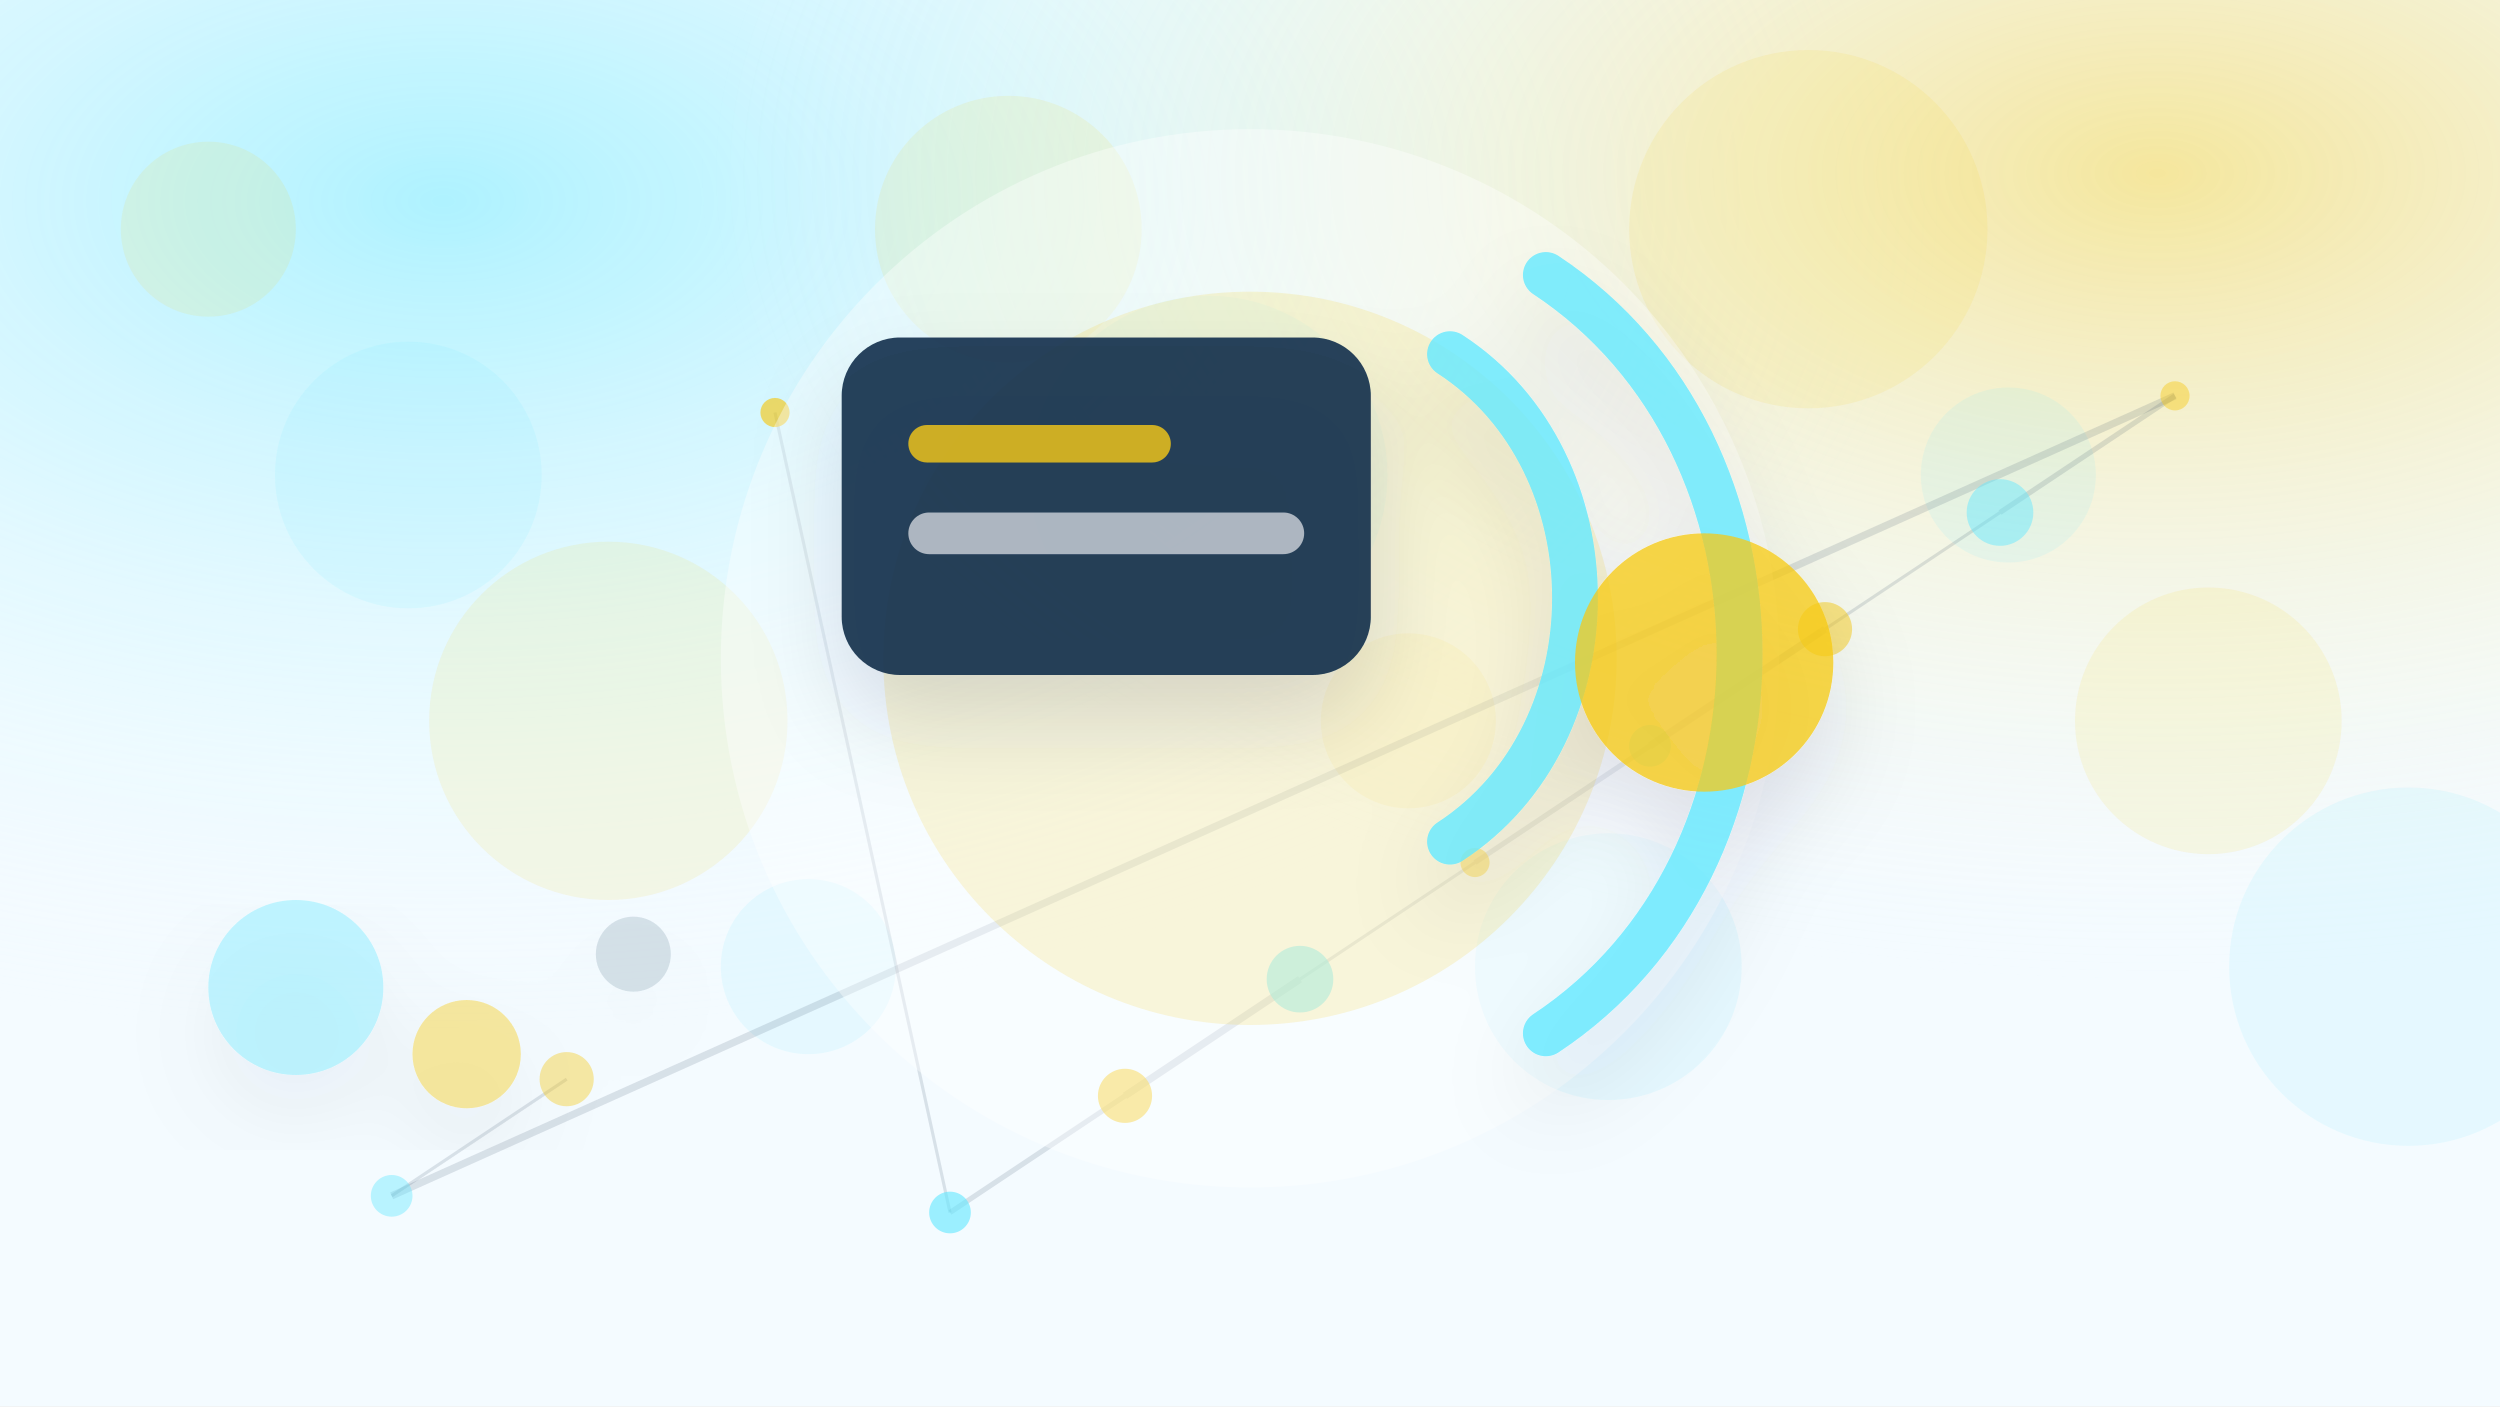
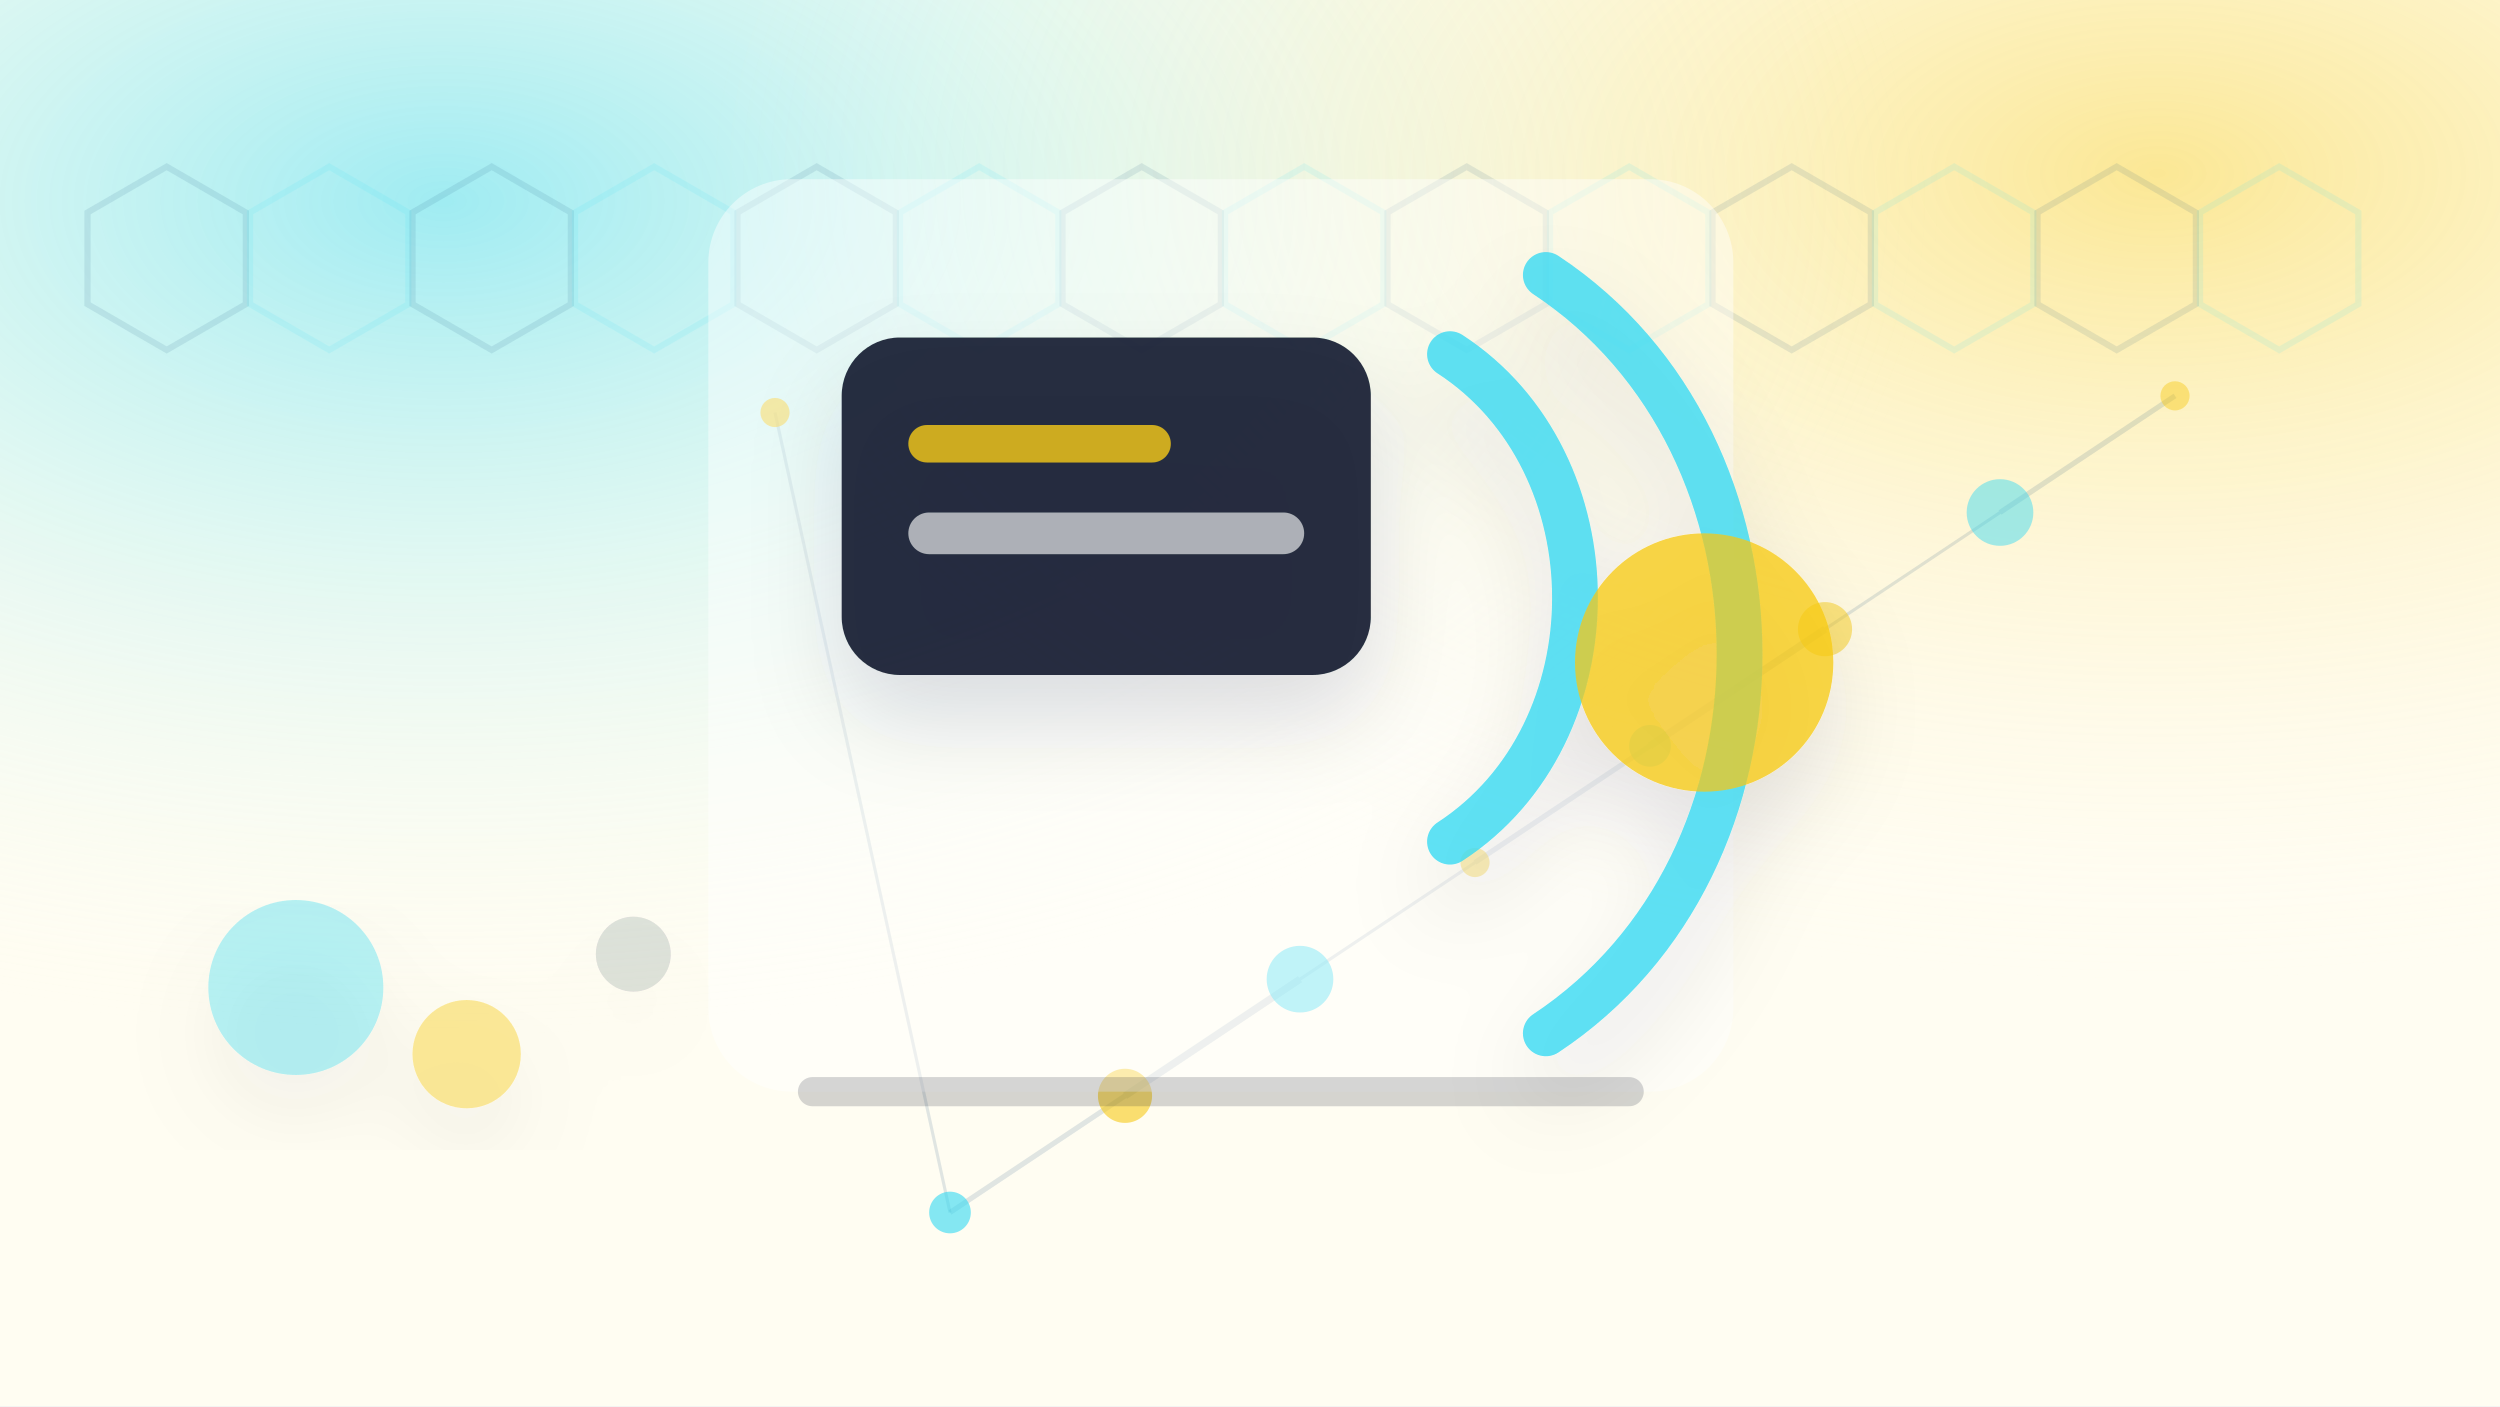
<svg xmlns="http://www.w3.org/2000/svg" width="1200" height="675" viewBox="0 0 1200 675" role="img" aria-labelledby="title desc">
  <defs>
    <radialGradient id="g1" cx="18%" cy="14%" r="60%">
-       <stop stop-color="#63e8ff" stop-opacity=".48" />
-       <stop offset="1" stop-color="#f4fbff" stop-opacity="0" />
+       <stop stop-color="#38d9f2" stop-opacity=".48" />
+       <stop offset="1" stop-color="#fffdf2" stop-opacity="0" />
    </radialGradient>
    <radialGradient id="g2" cx="86%" cy="12%" r="58%">
      <stop stop-color="#f6c915" stop-opacity=".42" />
-       <stop offset="1" stop-color="#f4fbff" stop-opacity="0" />
+       <stop offset="1" stop-color="#fffdf2" stop-opacity="0" />
    </radialGradient>
    <linearGradient id="split" x1="0" x2="1">
-       <stop stop-color="#f4fbff" />
-       <stop offset=".55" stop-color="#f4fbff" />
+       <stop stop-color="#fffdf2" />
      <stop offset=".55" stop-color="#fffdf2" />
-       <stop offset="1" stop-color="#eef8ff" />
+       <stop offset=".55" stop-color="#eef8ff" />
+       <stop offset="1" stop-color="#fff7d1" />
    </linearGradient>
    <filter id="shadow" x="-20%" y="-20%" width="140%" height="140%">
      <feDropShadow dx="0" dy="22" stdDeviation="22" flood-color="#12213a" flood-opacity=".14" />
    </filter>
  </defs>
-   <rect width="1200" height="675" fill="#f4fbff" />
+   <rect width="1200" height="675" fill="#fffdf2" />
  <rect width="1200" height="675" fill="url(#g1)" />
  <rect width="1200" height="675" fill="url(#g2)" />
  <g opacity=".9">
-     <circle cx="100" cy="110" r="42" fill="#f6c915" opacity=".12" />
-     <circle cx="196" cy="228" r="64" fill="#63e8ff" opacity=".12" />
-     <circle cx="292" cy="346" r="86" fill="#f6c915" opacity=".12" />
-     <circle cx="388" cy="464" r="42" fill="#63e8ff" opacity=".12" />
-     <circle cx="484" cy="110" r="64" fill="#f6c915" opacity=".12" />
-     <circle cx="580" cy="228" r="86" fill="#63e8ff" opacity=".12" />
-     <circle cx="676" cy="346" r="42" fill="#f6c915" opacity=".12" />
-     <circle cx="772" cy="464" r="64" fill="#63e8ff" opacity=".12" />
-     <circle cx="868" cy="110" r="86" fill="#f6c915" opacity=".12" />
-     <circle cx="964" cy="228" r="42" fill="#63e8ff" opacity=".12" />
-     <circle cx="1060" cy="346" r="64" fill="#f6c915" opacity=".12" />
-     <circle cx="1156" cy="464" r="86" fill="#63e8ff" opacity=".12" />
+     <path d="M80 80l38 22v44l-38 22-38-22v-44z" fill="none" stroke="#164b7a" stroke-opacity=".12" stroke-width="3" />
+     <path d="M158 80l38 22v44l-38 22-38-22v-44z" fill="none" stroke="#38d9f2" stroke-opacity=".12" stroke-width="3" />
+     <path d="M236 80l38 22v44l-38 22-38-22v-44z" fill="none" stroke="#164b7a" stroke-opacity=".12" stroke-width="3" />
+     <path d="M314 80l38 22v44l-38 22-38-22v-44z" fill="none" stroke="#38d9f2" stroke-opacity=".12" stroke-width="3" />
+     <path d="M392 80l38 22v44l-38 22-38-22v-44z" fill="none" stroke="#164b7a" stroke-opacity=".12" stroke-width="3" />
+     <path d="M470 80l38 22v44l-38 22-38-22v-44z" fill="none" stroke="#38d9f2" stroke-opacity=".12" stroke-width="3" />
+     <path d="M548 80l38 22v44l-38 22-38-22v-44z" fill="none" stroke="#164b7a" stroke-opacity=".12" stroke-width="3" />
+     <path d="M626 80l38 22v44l-38 22-38-22v-44z" fill="none" stroke="#38d9f2" stroke-opacity=".12" stroke-width="3" />
+     <path d="M704 80l38 22v44l-38 22-38-22v-44z" fill="none" stroke="#164b7a" stroke-opacity=".12" stroke-width="3" />
+     <path d="M782 80l38 22v44l-38 22-38-22v-44z" fill="none" stroke="#38d9f2" stroke-opacity=".12" stroke-width="3" />
+     <path d="M860 80l38 22v44l-38 22-38-22v-44z" fill="none" stroke="#164b7a" stroke-opacity=".12" stroke-width="3" />
+     <path d="M938 80l38 22v44l-38 22-38-22v-44z" fill="none" stroke="#38d9f2" stroke-opacity=".12" stroke-width="3" />
+     <path d="M1016 80l38 22v44l-38 22-38-22v-44z" fill="none" stroke="#164b7a" stroke-opacity=".12" stroke-width="3" />
+     <path d="M1094 80l38 22v44l-38 22-38-22v-44z" fill="none" stroke="#38d9f2" stroke-opacity=".12" stroke-width="3" />
  </g>
  <g>
-     <line x1="372" y1="198" x2="456" y2="582" stroke="#17324f" stroke-opacity=".13" stroke-width="1.5" />
-     <line x1="456" y1="582" x2="540" y2="526" stroke="#17324f" stroke-opacity=".13" stroke-width="2.5" />
-     <line x1="540" y1="526" x2="624" y2="470" stroke="#17324f" stroke-opacity=".13" stroke-width="3.5" />
-     <line x1="624" y1="470" x2="708" y2="414" stroke="#17324f" stroke-opacity=".13" stroke-width="1.5" />
-     <line x1="708" y1="414" x2="792" y2="358" stroke="#17324f" stroke-opacity=".13" stroke-width="2.5" />
-     <line x1="792" y1="358" x2="876" y2="302" stroke="#17324f" stroke-opacity=".13" stroke-width="3.5" />
-     <line x1="876" y1="302" x2="960" y2="246" stroke="#17324f" stroke-opacity=".13" stroke-width="1.5" />
-     <line x1="960" y1="246" x2="1044" y2="190" stroke="#17324f" stroke-opacity=".13" stroke-width="2.5" />
-     <line x1="1044" y1="190" x2="188" y2="574" stroke="#17324f" stroke-opacity=".13" stroke-width="3.5" />
-     <line x1="188" y1="574" x2="272" y2="518" stroke="#17324f" stroke-opacity=".13" stroke-width="1.5" />
+     <line x1="372" y1="198" x2="456" y2="582" stroke="#164b7a" stroke-opacity=".13" stroke-width="1.5" />
+     <line x1="456" y1="582" x2="540" y2="526" stroke="#164b7a" stroke-opacity=".13" stroke-width="2.5" />
+     <line x1="540" y1="526" x2="624" y2="470" stroke="#164b7a" stroke-opacity=".13" stroke-width="3.5" />
+     <line x1="624" y1="470" x2="708" y2="414" stroke="#164b7a" stroke-opacity=".13" stroke-width="1.5" />
+     <line x1="708" y1="414" x2="792" y2="358" stroke="#164b7a" stroke-opacity=".13" stroke-width="2.5" />
+     <line x1="792" y1="358" x2="876" y2="302" stroke="#164b7a" stroke-opacity=".13" stroke-width="3.5" />
+     <line x1="876" y1="302" x2="960" y2="246" stroke="#164b7a" stroke-opacity=".13" stroke-width="1.5" />
+     <line x1="960" y1="246" x2="1044" y2="190" stroke="#164b7a" stroke-opacity=".13" stroke-width="2.5" />
    <circle cx="372" cy="198" r="7" fill="#f6c915" opacity="0.64" />
-     <circle cx="456" cy="582" r="10" fill="#63e8ff" opacity="0.615" />
+     <circle cx="456" cy="582" r="10" fill="#38d9f2" opacity="0.615" />
    <circle cx="540" cy="526" r="13" fill="#f6c915" opacity="0.59" />
-     <circle cx="624" cy="470" r="16" fill="#63e8ff" opacity="0.565" />
+     <circle cx="624" cy="470" r="16" fill="#38d9f2" opacity="0.565" />
    <circle cx="708" cy="414" r="7" fill="#f6c915" opacity="0.54" />
-     <circle cx="792" cy="358" r="10" fill="#63e8ff" opacity="0.515" />
+     <circle cx="792" cy="358" r="10" fill="#38d9f2" opacity="0.515" />
    <circle cx="876" cy="302" r="13" fill="#f6c915" opacity="0.49" />
-     <circle cx="960" cy="246" r="16" fill="#63e8ff" opacity="0.465" />
+     <circle cx="960" cy="246" r="16" fill="#38d9f2" opacity="0.465" />
    <circle cx="1044" cy="190" r="7" fill="#f6c915" opacity="0.44" />
-     <circle cx="188" cy="574" r="10" fill="#63e8ff" opacity="0.415" />
-     <circle cx="272" cy="518" r="13" fill="#f6c915" opacity="0.39" />
  </g>
  <g transform="translate(-300 0)">
-     <circle cx="900" cy="316" r="254" fill="#fff" opacity=".38" />
-     <circle cx="900" cy="316" r="176" fill="#f6c915" opacity=".16" />
+     <rect x="640" y="86" width="492" height="438" rx="40" fill="#fff" opacity=".44" />
+     <path d="M690 524h392" stroke="#172033" stroke-opacity=".18" stroke-width="14" stroke-linecap="round" />
  </g>
  <g transform="translate(-300 0)" filter="url(#shadow)">
    <g transform="translate(704 118)">
-       <rect x="0" y="44" width="254" height="162" rx="28" fill="#17324f" opacity=".92" />
+       <rect x="0" y="44" width="254" height="162" rx="28" fill="#172033" opacity=".92" />
      <rect x="32" y="86" width="126" height="18" rx="9" fill="#f6c915" opacity=".8" />
      <rect x="32" y="128" width="190" height="20" rx="10" fill="#fff" opacity=".62" />
-       <path d="M292 52c80 52 80 182 0 234M338 14c124 82 124 282 0 364" fill="none" stroke="#63e8ff" stroke-width="22" stroke-linecap="round" opacity=".8" />
+       <path d="M292 52c80 52 80 182 0 234M338 14c124 82 124 282 0 364" fill="none" stroke="#38d9f2" stroke-width="22" stroke-linecap="round" opacity=".8" />
      <circle cx="414" cy="200" r="62" fill="#f6c915" opacity=".74" />
    </g>
  </g>
  <g filter="url(#shadow)" opacity=".82">
-     <circle cx="142" cy="474" r="42" fill="#63e8ff" opacity=".44" />
+     <circle cx="142" cy="474" r="42" fill="#38d9f2" opacity=".44" />
    <circle cx="224" cy="506" r="26" fill="#f6c915" opacity=".5" />
-     <circle cx="304" cy="458" r="18" fill="#17324f" opacity=".16" />
+     <circle cx="304" cy="458" r="18" fill="#172033" opacity=".16" />
  </g>
</svg>
